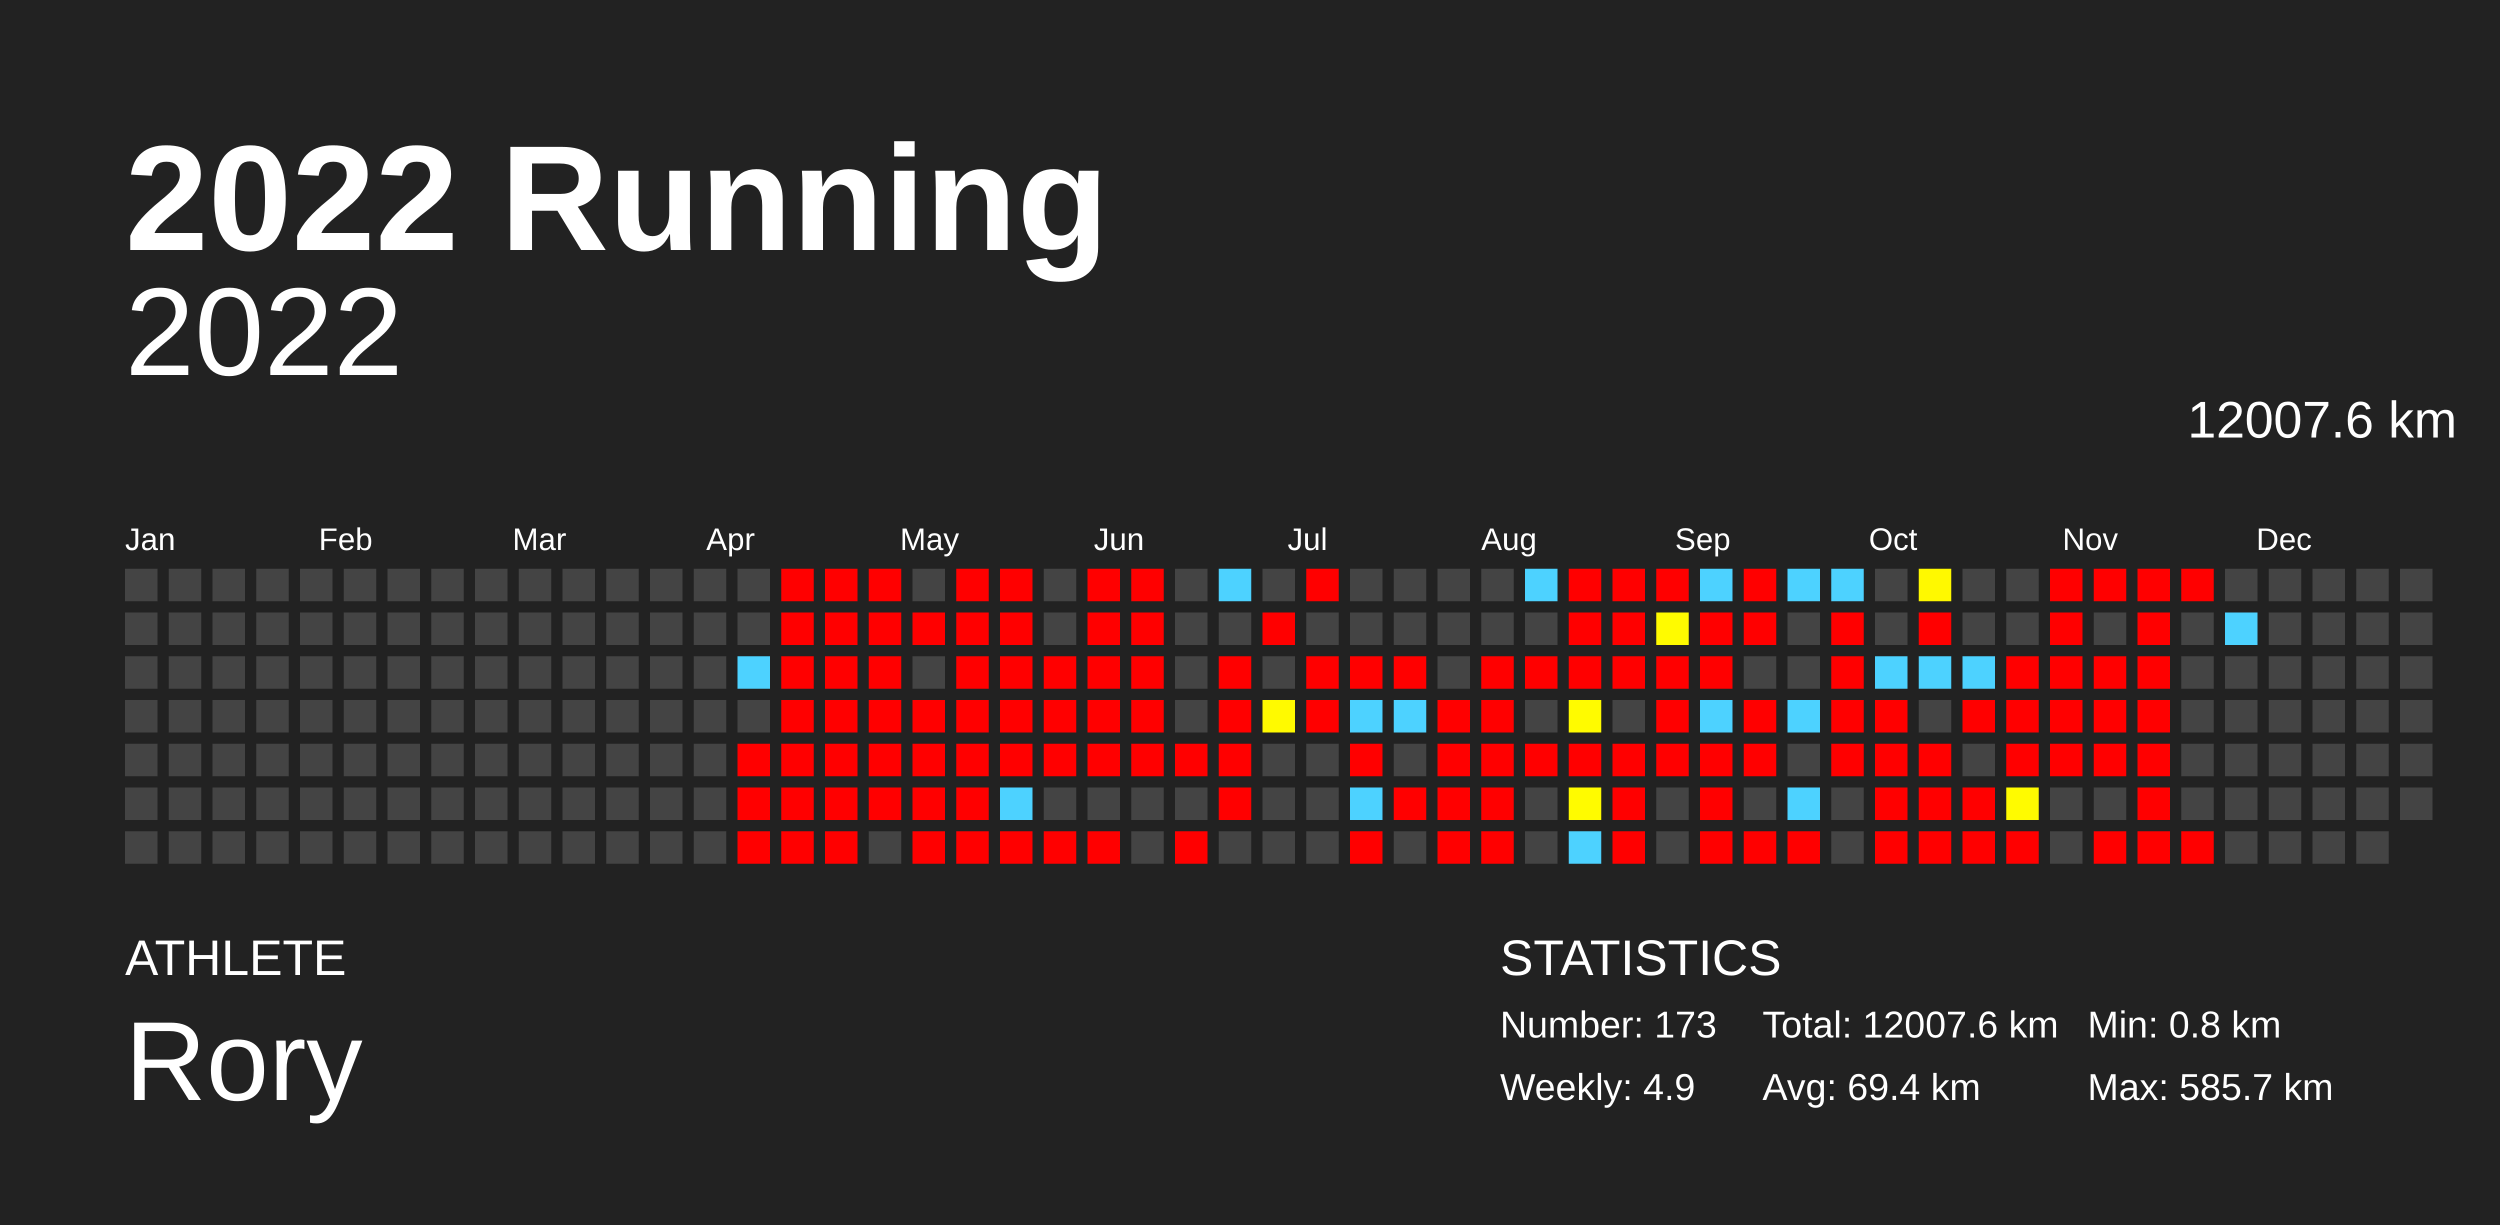
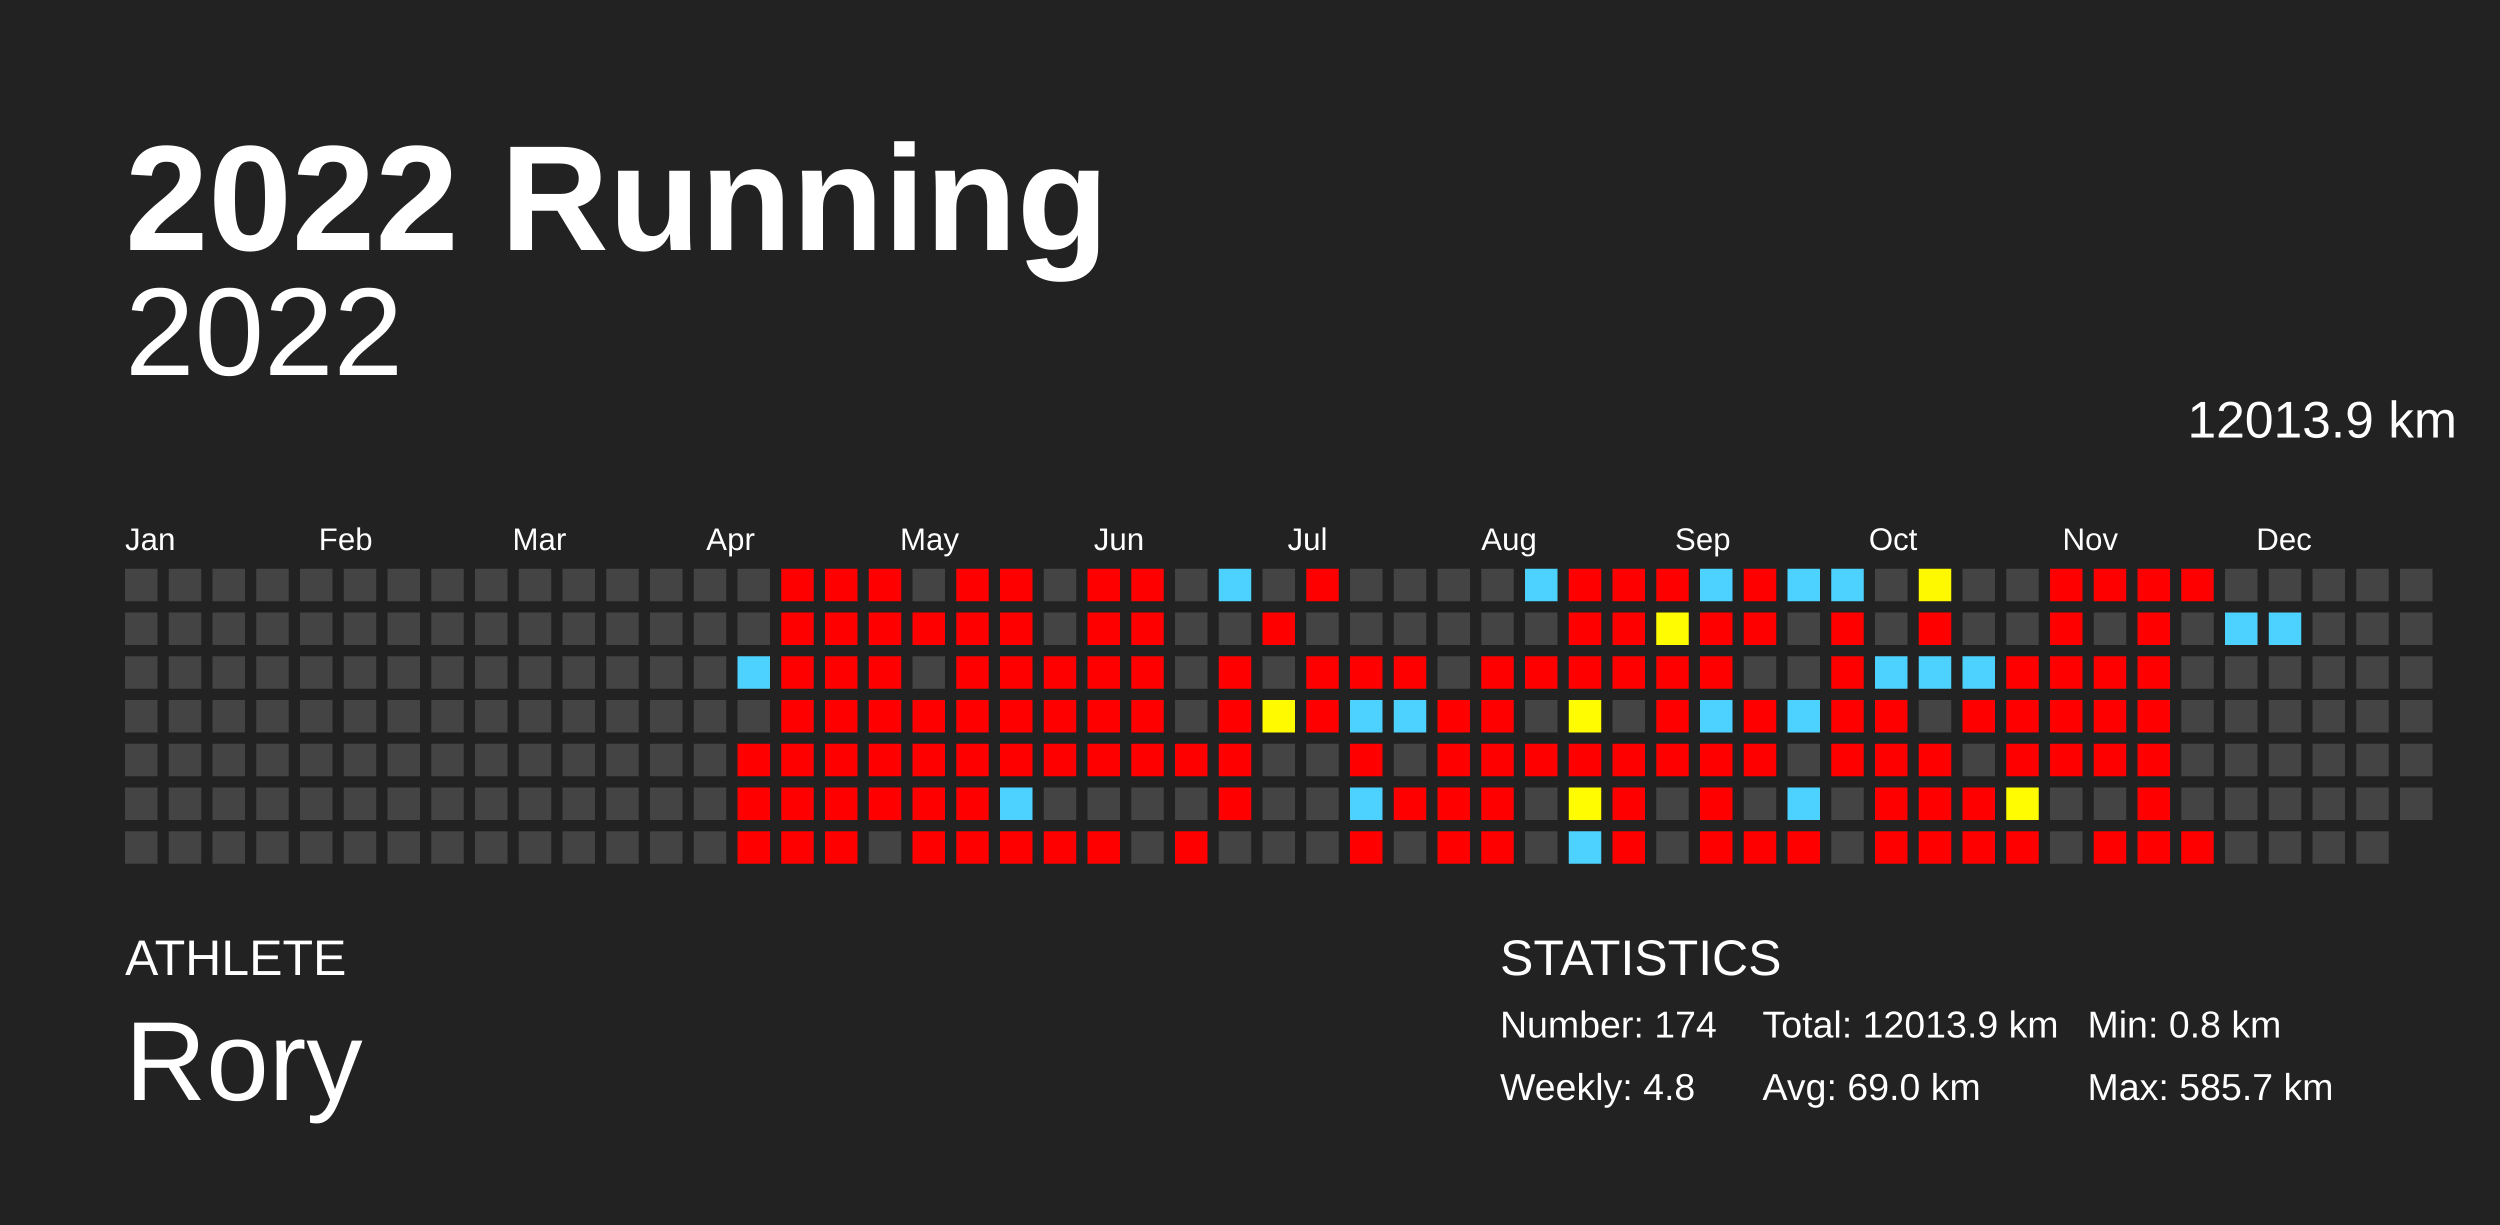
<svg xmlns="http://www.w3.org/2000/svg" baseProfile="full" height="98mm" version="1.1" viewBox="0,0,200,98" width="200mm">
  <defs />
  <rect fill="#222222" height="98" width="200" x="0" y="0" />
  <text fill="#FFFFFF" style="font-size:12px; font-family:Arial; font-weight:bold;" x="10" y="20">2022 Running</text>
  <text fill="#FFFFFF" style="font-size:4px; font-family:Arial" x="10" y="78">ATHLETE</text>
  <text fill="#FFFFFF" style="font-size:9px; font-family:Arial" x="10" y="88">Rory</text>
  <text fill="#FFFFFF" style="font-size:4px; font-family:Arial" x="120" y="78">STATISTICS</text>
-   <text fill="#FFFFFF" style="font-size:3px; font-family:Arial" x="120" y="83">Number: 173</text>
-   <text fill="#FFFFFF" style="font-size:3px; font-family:Arial" x="120" y="88">Weekly: 4.9</text>
-   <text fill="#FFFFFF" style="font-size:3px; font-family:Arial" x="141" y="83">Total: 12007.6 km</text>
-   <text fill="#FFFFFF" style="font-size:3px; font-family:Arial" x="141" y="88">Avg: 69.4 km</text>
+   <text fill="#FFFFFF" style="font-size:3px; font-family:Arial" x="120" y="83">Number: 174</text>
+   <text fill="#FFFFFF" style="font-size:3px; font-family:Arial" x="120" y="88">Weekly: 4.8</text>
+   <text fill="#FFFFFF" style="font-size:3px; font-family:Arial" x="141" y="83">Total: 12013.9 km</text>
+   <text fill="#FFFFFF" style="font-size:3px; font-family:Arial" x="141" y="88">Avg: 69.0 km</text>
  <text fill="#FFFFFF" style="font-size:3px; font-family:Arial" x="167" y="83">Min: 0.8 km</text>
  <text fill="#FFFFFF" style="font-size:3px; font-family:Arial" x="167" y="88">Max: 585.7 km</text>
  <text alignment-baseline="hanging" fill="#FFFFFF" style="font-size:10.0px; font-family:Arial;" x="10" y="30">2022</text>
-   <text alignment-baseline="hanging" fill="#FFFFFF" style="font-size:4.125px; font-family:Arial;" x="175" y="35">12007.6 km</text>
+   <text alignment-baseline="hanging" fill="#FFFFFF" style="font-size:4.125px; font-family:Arial;" x="175" y="35">12013.9 km</text>
  <text fill="#FFFFFF" style="font-size:2.5px; font-family:Arial" x="10.0" y="44">Jan</text>
  <text fill="#FFFFFF" style="font-size:2.5px; font-family:Arial" x="25.5" y="44">Feb</text>
  <text fill="#FFFFFF" style="font-size:2.5px; font-family:Arial" x="41.0" y="44">Mar</text>
  <text fill="#FFFFFF" style="font-size:2.5px; font-family:Arial" x="56.5" y="44">Apr</text>
  <text fill="#FFFFFF" style="font-size:2.5px; font-family:Arial" x="72.0" y="44">May</text>
  <text fill="#FFFFFF" style="font-size:2.5px; font-family:Arial" x="87.5" y="44">Jun</text>
  <text fill="#FFFFFF" style="font-size:2.5px; font-family:Arial" x="103.0" y="44">Jul</text>
  <text fill="#FFFFFF" style="font-size:2.5px; font-family:Arial" x="118.5" y="44">Aug</text>
  <text fill="#FFFFFF" style="font-size:2.5px; font-family:Arial" x="134.0" y="44">Sep</text>
  <text fill="#FFFFFF" style="font-size:2.5px; font-family:Arial" x="149.5" y="44">Oct</text>
  <text fill="#FFFFFF" style="font-size:2.5px; font-family:Arial" x="165.0" y="44">Nov</text>
  <text fill="#FFFFFF" style="font-size:2.5px; font-family:Arial" x="180.5" y="44">Dec</text>
  <rect fill="#444444" height="2.6" width="2.6" x="10.0" y="45.5" />
  <rect fill="#444444" height="2.6" width="2.6" x="10.0" y="49.0" />
  <rect fill="#444444" height="2.6" width="2.6" x="10.0" y="52.5" />
  <rect fill="#444444" height="2.6" width="2.6" x="10.0" y="56.0" />
  <rect fill="#444444" height="2.6" width="2.6" x="10.0" y="59.5" />
  <rect fill="#444444" height="2.6" width="2.6" x="10.0" y="63.0" />
  <rect fill="#444444" height="2.6" width="2.6" x="10.0" y="66.5" />
  <rect fill="#444444" height="2.6" width="2.6" x="13.5" y="45.5" />
  <rect fill="#444444" height="2.6" width="2.6" x="13.5" y="49.0" />
  <rect fill="#444444" height="2.6" width="2.6" x="13.5" y="52.5" />
  <rect fill="#444444" height="2.6" width="2.6" x="13.5" y="56.0" />
  <rect fill="#444444" height="2.6" width="2.6" x="13.5" y="59.5" />
  <rect fill="#444444" height="2.6" width="2.6" x="13.5" y="63.0" />
  <rect fill="#444444" height="2.6" width="2.6" x="13.5" y="66.5" />
  <rect fill="#444444" height="2.6" width="2.6" x="17.0" y="45.5" />
  <rect fill="#444444" height="2.6" width="2.6" x="17.0" y="49.0" />
  <rect fill="#444444" height="2.6" width="2.6" x="17.0" y="52.5" />
  <rect fill="#444444" height="2.6" width="2.6" x="17.0" y="56.0" />
  <rect fill="#444444" height="2.6" width="2.6" x="17.0" y="59.5" />
  <rect fill="#444444" height="2.6" width="2.6" x="17.0" y="63.0" />
  <rect fill="#444444" height="2.6" width="2.6" x="17.0" y="66.5" />
  <rect fill="#444444" height="2.6" width="2.6" x="20.5" y="45.5" />
  <rect fill="#444444" height="2.6" width="2.6" x="20.5" y="49.0" />
  <rect fill="#444444" height="2.6" width="2.6" x="20.5" y="52.5" />
  <rect fill="#444444" height="2.6" width="2.6" x="20.5" y="56.0" />
  <rect fill="#444444" height="2.6" width="2.6" x="20.5" y="59.5" />
  <rect fill="#444444" height="2.6" width="2.6" x="20.5" y="63.0" />
  <rect fill="#444444" height="2.6" width="2.6" x="20.5" y="66.5" />
  <rect fill="#444444" height="2.6" width="2.6" x="24.0" y="45.5" />
  <rect fill="#444444" height="2.6" width="2.6" x="24.0" y="49.0" />
  <rect fill="#444444" height="2.6" width="2.6" x="24.0" y="52.5" />
  <rect fill="#444444" height="2.6" width="2.6" x="24.0" y="56.0" />
  <rect fill="#444444" height="2.6" width="2.6" x="24.0" y="59.5" />
  <rect fill="#444444" height="2.6" width="2.6" x="24.0" y="63.0" />
  <rect fill="#444444" height="2.6" width="2.6" x="24.0" y="66.5" />
  <rect fill="#444444" height="2.6" width="2.6" x="27.5" y="45.5" />
  <rect fill="#444444" height="2.6" width="2.6" x="27.5" y="49.0" />
  <rect fill="#444444" height="2.6" width="2.6" x="27.5" y="52.5" />
  <rect fill="#444444" height="2.6" width="2.6" x="27.5" y="56.0" />
  <rect fill="#444444" height="2.6" width="2.6" x="27.5" y="59.5" />
  <rect fill="#444444" height="2.6" width="2.6" x="27.5" y="63.0" />
  <rect fill="#444444" height="2.6" width="2.6" x="27.5" y="66.5" />
  <rect fill="#444444" height="2.6" width="2.6" x="31.0" y="45.5" />
  <rect fill="#444444" height="2.6" width="2.6" x="31.0" y="49.0" />
  <rect fill="#444444" height="2.6" width="2.6" x="31.0" y="52.5" />
  <rect fill="#444444" height="2.6" width="2.6" x="31.0" y="56.0" />
  <rect fill="#444444" height="2.6" width="2.6" x="31.0" y="59.5" />
  <rect fill="#444444" height="2.6" width="2.6" x="31.0" y="63.0" />
  <rect fill="#444444" height="2.6" width="2.6" x="31.0" y="66.5" />
  <rect fill="#444444" height="2.6" width="2.6" x="34.5" y="45.5" />
  <rect fill="#444444" height="2.6" width="2.6" x="34.5" y="49.0" />
  <rect fill="#444444" height="2.6" width="2.6" x="34.5" y="52.5" />
  <rect fill="#444444" height="2.6" width="2.6" x="34.5" y="56.0" />
  <rect fill="#444444" height="2.6" width="2.6" x="34.5" y="59.5" />
  <rect fill="#444444" height="2.6" width="2.6" x="34.5" y="63.0" />
  <rect fill="#444444" height="2.6" width="2.6" x="34.5" y="66.5" />
  <rect fill="#444444" height="2.6" width="2.6" x="38.0" y="45.5" />
  <rect fill="#444444" height="2.6" width="2.6" x="38.0" y="49.0" />
  <rect fill="#444444" height="2.6" width="2.6" x="38.0" y="52.5" />
  <rect fill="#444444" height="2.6" width="2.6" x="38.0" y="56.0" />
  <rect fill="#444444" height="2.6" width="2.6" x="38.0" y="59.5" />
  <rect fill="#444444" height="2.6" width="2.6" x="38.0" y="63.0" />
  <rect fill="#444444" height="2.6" width="2.6" x="38.0" y="66.5" />
  <rect fill="#444444" height="2.6" width="2.6" x="41.5" y="45.5" />
  <rect fill="#444444" height="2.6" width="2.6" x="41.5" y="49.0" />
  <rect fill="#444444" height="2.6" width="2.6" x="41.5" y="52.5" />
  <rect fill="#444444" height="2.6" width="2.6" x="41.5" y="56.0" />
  <rect fill="#444444" height="2.6" width="2.6" x="41.5" y="59.5" />
  <rect fill="#444444" height="2.6" width="2.6" x="41.5" y="63.0" />
  <rect fill="#444444" height="2.6" width="2.6" x="41.5" y="66.5" />
  <rect fill="#444444" height="2.6" width="2.6" x="45.0" y="45.5" />
  <rect fill="#444444" height="2.6" width="2.6" x="45.0" y="49.0" />
  <rect fill="#444444" height="2.6" width="2.6" x="45.0" y="52.5" />
  <rect fill="#444444" height="2.6" width="2.6" x="45.0" y="56.0" />
  <rect fill="#444444" height="2.6" width="2.6" x="45.0" y="59.5" />
  <rect fill="#444444" height="2.6" width="2.6" x="45.0" y="63.0" />
  <rect fill="#444444" height="2.6" width="2.6" x="45.0" y="66.5" />
  <rect fill="#444444" height="2.6" width="2.6" x="48.5" y="45.5" />
  <rect fill="#444444" height="2.6" width="2.6" x="48.5" y="49.0" />
  <rect fill="#444444" height="2.6" width="2.6" x="48.5" y="52.5" />
  <rect fill="#444444" height="2.6" width="2.6" x="48.5" y="56.0" />
  <rect fill="#444444" height="2.6" width="2.6" x="48.5" y="59.5" />
  <rect fill="#444444" height="2.6" width="2.6" x="48.5" y="63.0" />
  <rect fill="#444444" height="2.6" width="2.6" x="48.5" y="66.5" />
  <rect fill="#444444" height="2.6" width="2.6" x="52.0" y="45.5" />
  <rect fill="#444444" height="2.6" width="2.6" x="52.0" y="49.0" />
  <rect fill="#444444" height="2.6" width="2.6" x="52.0" y="52.5" />
  <rect fill="#444444" height="2.6" width="2.6" x="52.0" y="56.0" />
  <rect fill="#444444" height="2.6" width="2.6" x="52.0" y="59.5" />
  <rect fill="#444444" height="2.6" width="2.6" x="52.0" y="63.0" />
  <rect fill="#444444" height="2.6" width="2.6" x="52.0" y="66.5" />
  <rect fill="#444444" height="2.6" width="2.6" x="55.5" y="45.5" />
  <rect fill="#444444" height="2.6" width="2.6" x="55.5" y="49.0" />
  <rect fill="#444444" height="2.6" width="2.6" x="55.5" y="52.5" />
  <rect fill="#444444" height="2.6" width="2.6" x="55.5" y="56.0" />
  <rect fill="#444444" height="2.6" width="2.6" x="55.5" y="59.5" />
  <rect fill="#444444" height="2.6" width="2.6" x="55.5" y="63.0" />
  <rect fill="#444444" height="2.6" width="2.6" x="55.5" y="66.5" />
  <rect fill="#444444" height="2.6" width="2.6" x="59.0" y="45.5" />
  <rect fill="#444444" height="2.6" width="2.6" x="59.0" y="49.0" />
  <rect fill="#4dd2ff" height="2.6" width="2.6" x="59.0" y="52.5" />
  <rect fill="#444444" height="2.6" width="2.6" x="59.0" y="56.0" />
  <rect fill="red" height="2.6" width="2.6" x="59.0" y="59.5" />
  <rect fill="red" height="2.6" width="2.6" x="59.0" y="63.0" />
  <rect fill="red" height="2.6" width="2.6" x="59.0" y="66.5" />
  <rect fill="red" height="2.6" width="2.6" x="62.5" y="45.5" />
  <rect fill="red" height="2.6" width="2.6" x="62.5" y="49.0" />
  <rect fill="red" height="2.6" width="2.6" x="62.5" y="52.5" />
  <rect fill="red" height="2.6" width="2.6" x="62.5" y="56.0" />
  <rect fill="red" height="2.6" width="2.6" x="62.5" y="59.5" />
  <rect fill="red" height="2.6" width="2.6" x="62.5" y="63.0" />
  <rect fill="red" height="2.6" width="2.6" x="62.5" y="66.5" />
  <rect fill="red" height="2.6" width="2.6" x="66.0" y="45.5" />
  <rect fill="red" height="2.6" width="2.6" x="66.0" y="49.0" />
  <rect fill="red" height="2.6" width="2.6" x="66.0" y="52.5" />
  <rect fill="red" height="2.6" width="2.6" x="66.0" y="56.0" />
  <rect fill="red" height="2.6" width="2.6" x="66.0" y="59.5" />
  <rect fill="red" height="2.6" width="2.6" x="66.0" y="63.0" />
  <rect fill="red" height="2.6" width="2.6" x="66.0" y="66.5" />
  <rect fill="red" height="2.6" width="2.6" x="69.5" y="45.5" />
  <rect fill="red" height="2.6" width="2.6" x="69.5" y="49.0" />
  <rect fill="red" height="2.6" width="2.6" x="69.5" y="52.5" />
  <rect fill="red" height="2.6" width="2.6" x="69.5" y="56.0" />
  <rect fill="red" height="2.6" width="2.6" x="69.5" y="59.5" />
  <rect fill="red" height="2.6" width="2.6" x="69.5" y="63.0" />
  <rect fill="#444444" height="2.6" width="2.6" x="69.5" y="66.5" />
  <rect fill="#444444" height="2.6" width="2.6" x="73.0" y="45.5" />
  <rect fill="red" height="2.6" width="2.6" x="73.0" y="49.0" />
  <rect fill="#444444" height="2.6" width="2.6" x="73.0" y="52.5" />
  <rect fill="red" height="2.6" width="2.6" x="73.0" y="56.0" />
  <rect fill="red" height="2.6" width="2.6" x="73.0" y="59.5" />
  <rect fill="red" height="2.6" width="2.6" x="73.0" y="63.0" />
  <rect fill="red" height="2.6" width="2.6" x="73.0" y="66.5" />
  <rect fill="red" height="2.6" width="2.6" x="76.5" y="45.5" />
  <rect fill="red" height="2.6" width="2.6" x="76.5" y="49.0" />
  <rect fill="red" height="2.6" width="2.6" x="76.5" y="52.5" />
  <rect fill="red" height="2.6" width="2.6" x="76.5" y="56.0" />
  <rect fill="red" height="2.6" width="2.6" x="76.5" y="59.5" />
  <rect fill="red" height="2.6" width="2.6" x="76.5" y="63.0" />
  <rect fill="red" height="2.6" width="2.6" x="76.5" y="66.5" />
  <rect fill="red" height="2.6" width="2.6" x="80.0" y="45.5" />
  <rect fill="red" height="2.6" width="2.6" x="80.0" y="49.0" />
  <rect fill="red" height="2.6" width="2.6" x="80.0" y="52.5" />
  <rect fill="red" height="2.6" width="2.6" x="80.0" y="56.0" />
  <rect fill="red" height="2.6" width="2.6" x="80.0" y="59.5" />
  <rect fill="#4dd2ff" height="2.6" width="2.6" x="80.0" y="63.0" />
  <rect fill="red" height="2.6" width="2.6" x="80.0" y="66.5" />
  <rect fill="#444444" height="2.6" width="2.6" x="83.5" y="45.5" />
  <rect fill="#444444" height="2.6" width="2.6" x="83.5" y="49.0" />
  <rect fill="red" height="2.6" width="2.6" x="83.5" y="52.5" />
  <rect fill="red" height="2.6" width="2.6" x="83.5" y="56.0" />
  <rect fill="red" height="2.6" width="2.6" x="83.5" y="59.5" />
  <rect fill="#444444" height="2.6" width="2.6" x="83.5" y="63.0" />
  <rect fill="red" height="2.6" width="2.6" x="83.5" y="66.5" />
  <rect fill="red" height="2.6" width="2.6" x="87.0" y="45.5" />
  <rect fill="red" height="2.6" width="2.6" x="87.0" y="49.0" />
  <rect fill="red" height="2.6" width="2.6" x="87.0" y="52.5" />
  <rect fill="red" height="2.6" width="2.6" x="87.0" y="56.0" />
  <rect fill="red" height="2.6" width="2.6" x="87.0" y="59.5" />
  <rect fill="#444444" height="2.6" width="2.6" x="87.0" y="63.0" />
  <rect fill="red" height="2.6" width="2.6" x="87.0" y="66.5" />
  <rect fill="red" height="2.6" width="2.6" x="90.5" y="45.5" />
  <rect fill="red" height="2.6" width="2.6" x="90.5" y="49.0" />
  <rect fill="red" height="2.6" width="2.6" x="90.5" y="52.5" />
  <rect fill="red" height="2.6" width="2.6" x="90.5" y="56.0" />
  <rect fill="red" height="2.6" width="2.6" x="90.5" y="59.5" />
  <rect fill="#444444" height="2.6" width="2.6" x="90.5" y="63.0" />
  <rect fill="#444444" height="2.6" width="2.6" x="90.5" y="66.5" />
  <rect fill="#444444" height="2.6" width="2.6" x="94.0" y="45.5" />
  <rect fill="#444444" height="2.6" width="2.6" x="94.0" y="49.0" />
  <rect fill="#444444" height="2.6" width="2.6" x="94.0" y="52.5" />
  <rect fill="#444444" height="2.6" width="2.6" x="94.0" y="56.0" />
  <rect fill="red" height="2.6" width="2.6" x="94.0" y="59.5" />
  <rect fill="#444444" height="2.6" width="2.6" x="94.0" y="63.0" />
  <rect fill="red" height="2.6" width="2.6" x="94.0" y="66.5" />
  <rect fill="#4dd2ff" height="2.6" width="2.6" x="97.5" y="45.5" />
  <rect fill="#444444" height="2.6" width="2.6" x="97.5" y="49.0" />
  <rect fill="red" height="2.6" width="2.6" x="97.5" y="52.5" />
  <rect fill="red" height="2.6" width="2.6" x="97.5" y="56.0" />
  <rect fill="red" height="2.6" width="2.6" x="97.5" y="59.5" />
  <rect fill="red" height="2.6" width="2.6" x="97.5" y="63.0" />
  <rect fill="#444444" height="2.6" width="2.6" x="97.5" y="66.5" />
  <rect fill="#444444" height="2.6" width="2.6" x="101.0" y="45.5" />
  <rect fill="red" height="2.6" width="2.6" x="101.0" y="49.0" />
  <rect fill="#444444" height="2.6" width="2.6" x="101.0" y="52.5" />
  <rect fill="#fffa00" height="2.6" width="2.6" x="101.0" y="56.0" />
  <rect fill="#444444" height="2.6" width="2.6" x="101.0" y="59.5" />
  <rect fill="#444444" height="2.6" width="2.6" x="101.0" y="63.0" />
  <rect fill="#444444" height="2.6" width="2.6" x="101.0" y="66.5" />
  <rect fill="red" height="2.6" width="2.6" x="104.5" y="45.5" />
  <rect fill="#444444" height="2.6" width="2.6" x="104.5" y="49.0" />
  <rect fill="red" height="2.6" width="2.6" x="104.5" y="52.5" />
  <rect fill="red" height="2.6" width="2.6" x="104.5" y="56.0" />
  <rect fill="#444444" height="2.6" width="2.6" x="104.5" y="59.5" />
  <rect fill="#444444" height="2.6" width="2.6" x="104.5" y="63.0" />
  <rect fill="#444444" height="2.6" width="2.6" x="104.5" y="66.5" />
  <rect fill="#444444" height="2.6" width="2.6" x="108.0" y="45.5" />
  <rect fill="#444444" height="2.6" width="2.6" x="108.0" y="49.0" />
  <rect fill="red" height="2.6" width="2.6" x="108.0" y="52.5" />
  <rect fill="#4dd2ff" height="2.6" width="2.6" x="108.0" y="56.0" />
  <rect fill="red" height="2.6" width="2.6" x="108.0" y="59.5" />
  <rect fill="#4dd2ff" height="2.6" width="2.6" x="108.0" y="63.0" />
  <rect fill="red" height="2.6" width="2.6" x="108.0" y="66.5" />
  <rect fill="#444444" height="2.6" width="2.6" x="111.5" y="45.5" />
  <rect fill="#444444" height="2.6" width="2.6" x="111.5" y="49.0" />
  <rect fill="red" height="2.6" width="2.6" x="111.5" y="52.5" />
  <rect fill="#4dd2ff" height="2.6" width="2.6" x="111.5" y="56.0" />
  <rect fill="#444444" height="2.6" width="2.6" x="111.5" y="59.5" />
  <rect fill="red" height="2.6" width="2.6" x="111.5" y="63.0" />
  <rect fill="#444444" height="2.6" width="2.6" x="111.5" y="66.5" />
  <rect fill="#444444" height="2.6" width="2.6" x="115.0" y="45.5" />
  <rect fill="#444444" height="2.6" width="2.6" x="115.0" y="49.0" />
  <rect fill="#444444" height="2.6" width="2.6" x="115.0" y="52.5" />
  <rect fill="red" height="2.6" width="2.6" x="115.0" y="56.0" />
  <rect fill="red" height="2.6" width="2.6" x="115.0" y="59.5" />
  <rect fill="red" height="2.6" width="2.6" x="115.0" y="63.0" />
  <rect fill="red" height="2.6" width="2.6" x="115.0" y="66.5" />
  <rect fill="#444444" height="2.6" width="2.6" x="118.5" y="45.5" />
  <rect fill="#444444" height="2.6" width="2.6" x="118.5" y="49.0" />
  <rect fill="red" height="2.6" width="2.6" x="118.5" y="52.5" />
  <rect fill="red" height="2.6" width="2.6" x="118.5" y="56.0" />
  <rect fill="red" height="2.6" width="2.6" x="118.5" y="59.5" />
  <rect fill="red" height="2.6" width="2.6" x="118.5" y="63.0" />
  <rect fill="red" height="2.6" width="2.6" x="118.5" y="66.5" />
  <rect fill="#4dd2ff" height="2.6" width="2.6" x="122.0" y="45.5" />
  <rect fill="#444444" height="2.6" width="2.6" x="122.0" y="49.0" />
  <rect fill="red" height="2.6" width="2.6" x="122.0" y="52.5" />
  <rect fill="#444444" height="2.6" width="2.6" x="122.0" y="56.0" />
  <rect fill="red" height="2.6" width="2.6" x="122.0" y="59.5" />
  <rect fill="#444444" height="2.6" width="2.6" x="122.0" y="63.0" />
  <rect fill="#444444" height="2.6" width="2.6" x="122.0" y="66.5" />
  <rect fill="red" height="2.6" width="2.6" x="125.5" y="45.5" />
  <rect fill="red" height="2.6" width="2.6" x="125.5" y="49.0" />
  <rect fill="red" height="2.6" width="2.6" x="125.5" y="52.5" />
  <rect fill="#fffb00" height="2.6" width="2.6" x="125.5" y="56.0" />
  <rect fill="red" height="2.6" width="2.6" x="125.5" y="59.5" />
  <rect fill="#fffb00" height="2.6" width="2.6" x="125.5" y="63.0" />
  <rect fill="#4dd2ff" height="2.6" width="2.6" x="125.5" y="66.5" />
  <rect fill="red" height="2.6" width="2.6" x="129.0" y="45.5" />
  <rect fill="red" height="2.6" width="2.6" x="129.0" y="49.0" />
  <rect fill="red" height="2.6" width="2.6" x="129.0" y="52.5" />
  <rect fill="#444444" height="2.6" width="2.6" x="129.0" y="56.0" />
  <rect fill="red" height="2.6" width="2.6" x="129.0" y="59.5" />
  <rect fill="red" height="2.6" width="2.6" x="129.0" y="63.0" />
  <rect fill="red" height="2.6" width="2.6" x="129.0" y="66.5" />
  <rect fill="red" height="2.6" width="2.6" x="132.5" y="45.5" />
  <rect fill="#fffb00" height="2.6" width="2.6" x="132.5" y="49.0" />
  <rect fill="red" height="2.6" width="2.6" x="132.5" y="52.5" />
  <rect fill="red" height="2.6" width="2.6" x="132.5" y="56.0" />
  <rect fill="red" height="2.6" width="2.6" x="132.5" y="59.5" />
  <rect fill="#444444" height="2.6" width="2.6" x="132.5" y="63.0" />
  <rect fill="#444444" height="2.6" width="2.6" x="132.5" y="66.5" />
  <rect fill="#4dd2ff" height="2.6" width="2.6" x="136.0" y="45.5" />
  <rect fill="red" height="2.6" width="2.6" x="136.0" y="49.0" />
  <rect fill="red" height="2.6" width="2.6" x="136.0" y="52.5" />
  <rect fill="#4dd2ff" height="2.6" width="2.6" x="136.0" y="56.0" />
  <rect fill="red" height="2.6" width="2.6" x="136.0" y="59.5" />
  <rect fill="red" height="2.6" width="2.6" x="136.0" y="63.0" />
  <rect fill="red" height="2.6" width="2.6" x="136.0" y="66.5" />
  <rect fill="red" height="2.6" width="2.6" x="139.5" y="45.5" />
  <rect fill="red" height="2.6" width="2.6" x="139.5" y="49.0" />
  <rect fill="#444444" height="2.6" width="2.6" x="139.5" y="52.5" />
  <rect fill="red" height="2.6" width="2.6" x="139.5" y="56.0" />
  <rect fill="red" height="2.6" width="2.6" x="139.5" y="59.5" />
  <rect fill="#444444" height="2.6" width="2.6" x="139.5" y="63.0" />
  <rect fill="red" height="2.6" width="2.6" x="139.5" y="66.5" />
  <rect fill="#4dd2ff" height="2.6" width="2.6" x="143.0" y="45.5" />
  <rect fill="#444444" height="2.6" width="2.6" x="143.0" y="49.0" />
  <rect fill="#444444" height="2.6" width="2.6" x="143.0" y="52.5" />
  <rect fill="#4dd2ff" height="2.6" width="2.6" x="143.0" y="56.0" />
  <rect fill="#444444" height="2.6" width="2.6" x="143.0" y="59.5" />
  <rect fill="#4dd2ff" height="2.6" width="2.6" x="143.0" y="63.0" />
  <rect fill="red" height="2.6" width="2.6" x="143.0" y="66.5" />
  <rect fill="#4dd2ff" height="2.6" width="2.6" x="146.5" y="45.5" />
  <rect fill="red" height="2.6" width="2.6" x="146.5" y="49.0" />
  <rect fill="red" height="2.6" width="2.6" x="146.5" y="52.5" />
  <rect fill="red" height="2.6" width="2.6" x="146.5" y="56.0" />
  <rect fill="red" height="2.6" width="2.6" x="146.5" y="59.5" />
  <rect fill="#444444" height="2.6" width="2.6" x="146.5" y="63.0" />
  <rect fill="#444444" height="2.6" width="2.6" x="146.5" y="66.5" />
  <rect fill="#444444" height="2.6" width="2.6" x="150.0" y="45.5" />
  <rect fill="#444444" height="2.6" width="2.6" x="150.0" y="49.0" />
  <rect fill="#4dd2ff" height="2.6" width="2.6" x="150.0" y="52.5" />
  <rect fill="red" height="2.6" width="2.6" x="150.0" y="56.0" />
  <rect fill="red" height="2.6" width="2.6" x="150.0" y="59.5" />
  <rect fill="red" height="2.6" width="2.6" x="150.0" y="63.0" />
  <rect fill="red" height="2.6" width="2.6" x="150.0" y="66.5" />
  <rect fill="#fff900" height="2.6" width="2.6" x="153.5" y="45.5" />
  <rect fill="red" height="2.6" width="2.6" x="153.5" y="49.0" />
  <rect fill="#4dd2ff" height="2.6" width="2.6" x="153.5" y="52.5" />
  <rect fill="#444444" height="2.6" width="2.6" x="153.5" y="56.0" />
  <rect fill="red" height="2.6" width="2.6" x="153.5" y="59.5" />
  <rect fill="red" height="2.6" width="2.6" x="153.5" y="63.0" />
  <rect fill="red" height="2.6" width="2.6" x="153.5" y="66.5" />
  <rect fill="#444444" height="2.6" width="2.6" x="157.0" y="45.5" />
  <rect fill="#444444" height="2.6" width="2.6" x="157.0" y="49.0" />
  <rect fill="#4dd2ff" height="2.6" width="2.6" x="157.0" y="52.5" />
  <rect fill="red" height="2.6" width="2.6" x="157.0" y="56.0" />
  <rect fill="#444444" height="2.6" width="2.6" x="157.0" y="59.5" />
  <rect fill="red" height="2.6" width="2.6" x="157.0" y="63.0" />
  <rect fill="red" height="2.6" width="2.6" x="157.0" y="66.5" />
  <rect fill="#444444" height="2.6" width="2.6" x="160.5" y="45.5" />
  <rect fill="#444444" height="2.6" width="2.6" x="160.5" y="49.0" />
  <rect fill="red" height="2.6" width="2.6" x="160.5" y="52.5" />
  <rect fill="red" height="2.6" width="2.6" x="160.5" y="56.0" />
  <rect fill="red" height="2.6" width="2.6" x="160.5" y="59.5" />
  <rect fill="#fffb00" height="2.6" width="2.6" x="160.5" y="63.0" />
  <rect fill="red" height="2.6" width="2.6" x="160.5" y="66.5" />
  <rect fill="red" height="2.6" width="2.6" x="164.0" y="45.5" />
  <rect fill="red" height="2.6" width="2.6" x="164.0" y="49.0" />
  <rect fill="red" height="2.6" width="2.6" x="164.0" y="52.5" />
  <rect fill="red" height="2.6" width="2.6" x="164.0" y="56.0" />
  <rect fill="red" height="2.6" width="2.6" x="164.0" y="59.5" />
  <rect fill="#444444" height="2.6" width="2.6" x="164.0" y="63.0" />
  <rect fill="#444444" height="2.6" width="2.6" x="164.0" y="66.5" />
  <rect fill="red" height="2.6" width="2.6" x="167.5" y="45.5" />
  <rect fill="#444444" height="2.6" width="2.6" x="167.5" y="49.0" />
  <rect fill="red" height="2.6" width="2.6" x="167.5" y="52.5" />
  <rect fill="red" height="2.6" width="2.6" x="167.5" y="56.0" />
  <rect fill="red" height="2.6" width="2.6" x="167.5" y="59.5" />
  <rect fill="#444444" height="2.6" width="2.6" x="167.5" y="63.0" />
  <rect fill="red" height="2.6" width="2.6" x="167.5" y="66.5" />
  <rect fill="red" height="2.6" width="2.6" x="171.0" y="45.5" />
  <rect fill="red" height="2.6" width="2.6" x="171.0" y="49.0" />
  <rect fill="red" height="2.6" width="2.6" x="171.0" y="52.5" />
  <rect fill="red" height="2.6" width="2.6" x="171.0" y="56.0" />
  <rect fill="red" height="2.6" width="2.6" x="171.0" y="59.5" />
  <rect fill="red" height="2.6" width="2.6" x="171.0" y="63.0" />
  <rect fill="red" height="2.6" width="2.6" x="171.0" y="66.5" />
  <rect fill="red" height="2.6" width="2.6" x="174.5" y="45.5" />
  <rect fill="#444444" height="2.6" width="2.6" x="174.5" y="49.0" />
  <rect fill="#444444" height="2.6" width="2.6" x="174.5" y="52.5" />
  <rect fill="#444444" height="2.6" width="2.6" x="174.5" y="56.0" />
  <rect fill="#444444" height="2.6" width="2.6" x="174.5" y="59.5" />
  <rect fill="#444444" height="2.6" width="2.6" x="174.5" y="63.0" />
  <rect fill="red" height="2.6" width="2.6" x="174.5" y="66.5" />
  <rect fill="#444444" height="2.6" width="2.6" x="178.0" y="45.5" />
  <rect fill="#4dd2ff" height="2.6" width="2.6" x="178.0" y="49.0" />
  <rect fill="#444444" height="2.6" width="2.6" x="178.0" y="52.5" />
  <rect fill="#444444" height="2.6" width="2.6" x="178.0" y="56.0" />
  <rect fill="#444444" height="2.6" width="2.6" x="178.0" y="59.5" />
  <rect fill="#444444" height="2.6" width="2.6" x="178.0" y="63.0" />
  <rect fill="#444444" height="2.6" width="2.6" x="178.0" y="66.5" />
  <rect fill="#444444" height="2.6" width="2.6" x="181.5" y="45.5" />
-   <rect fill="#444444" height="2.6" width="2.6" x="181.5" y="49.0" />
+   <rect fill="#4dd2ff" height="2.6" width="2.6" x="181.5" y="49.0" />
  <rect fill="#444444" height="2.6" width="2.6" x="181.5" y="52.5" />
  <rect fill="#444444" height="2.6" width="2.6" x="181.5" y="56.0" />
  <rect fill="#444444" height="2.6" width="2.6" x="181.5" y="59.5" />
  <rect fill="#444444" height="2.6" width="2.6" x="181.5" y="63.0" />
  <rect fill="#444444" height="2.6" width="2.6" x="181.5" y="66.5" />
  <rect fill="#444444" height="2.6" width="2.6" x="185.0" y="45.5" />
  <rect fill="#444444" height="2.6" width="2.6" x="185.0" y="49.0" />
  <rect fill="#444444" height="2.6" width="2.6" x="185.0" y="52.5" />
  <rect fill="#444444" height="2.6" width="2.6" x="185.0" y="56.0" />
  <rect fill="#444444" height="2.6" width="2.6" x="185.0" y="59.5" />
  <rect fill="#444444" height="2.6" width="2.6" x="185.0" y="63.0" />
  <rect fill="#444444" height="2.6" width="2.6" x="185.0" y="66.5" />
  <rect fill="#444444" height="2.6" width="2.6" x="188.5" y="45.5" />
  <rect fill="#444444" height="2.6" width="2.6" x="188.5" y="49.0" />
  <rect fill="#444444" height="2.6" width="2.6" x="188.5" y="52.5" />
  <rect fill="#444444" height="2.6" width="2.6" x="188.5" y="56.0" />
  <rect fill="#444444" height="2.6" width="2.6" x="188.5" y="59.5" />
  <rect fill="#444444" height="2.6" width="2.6" x="188.5" y="63.0" />
  <rect fill="#444444" height="2.6" width="2.6" x="188.5" y="66.5" />
  <rect fill="#444444" height="2.6" width="2.6" x="192.0" y="45.5" />
  <rect fill="#444444" height="2.6" width="2.6" x="192.0" y="49.0" />
  <rect fill="#444444" height="2.6" width="2.6" x="192.0" y="52.5" />
  <rect fill="#444444" height="2.6" width="2.6" x="192.0" y="56.0" />
  <rect fill="#444444" height="2.6" width="2.6" x="192.0" y="59.5" />
  <rect fill="#444444" height="2.6" width="2.6" x="192.0" y="63.0" />
</svg>
